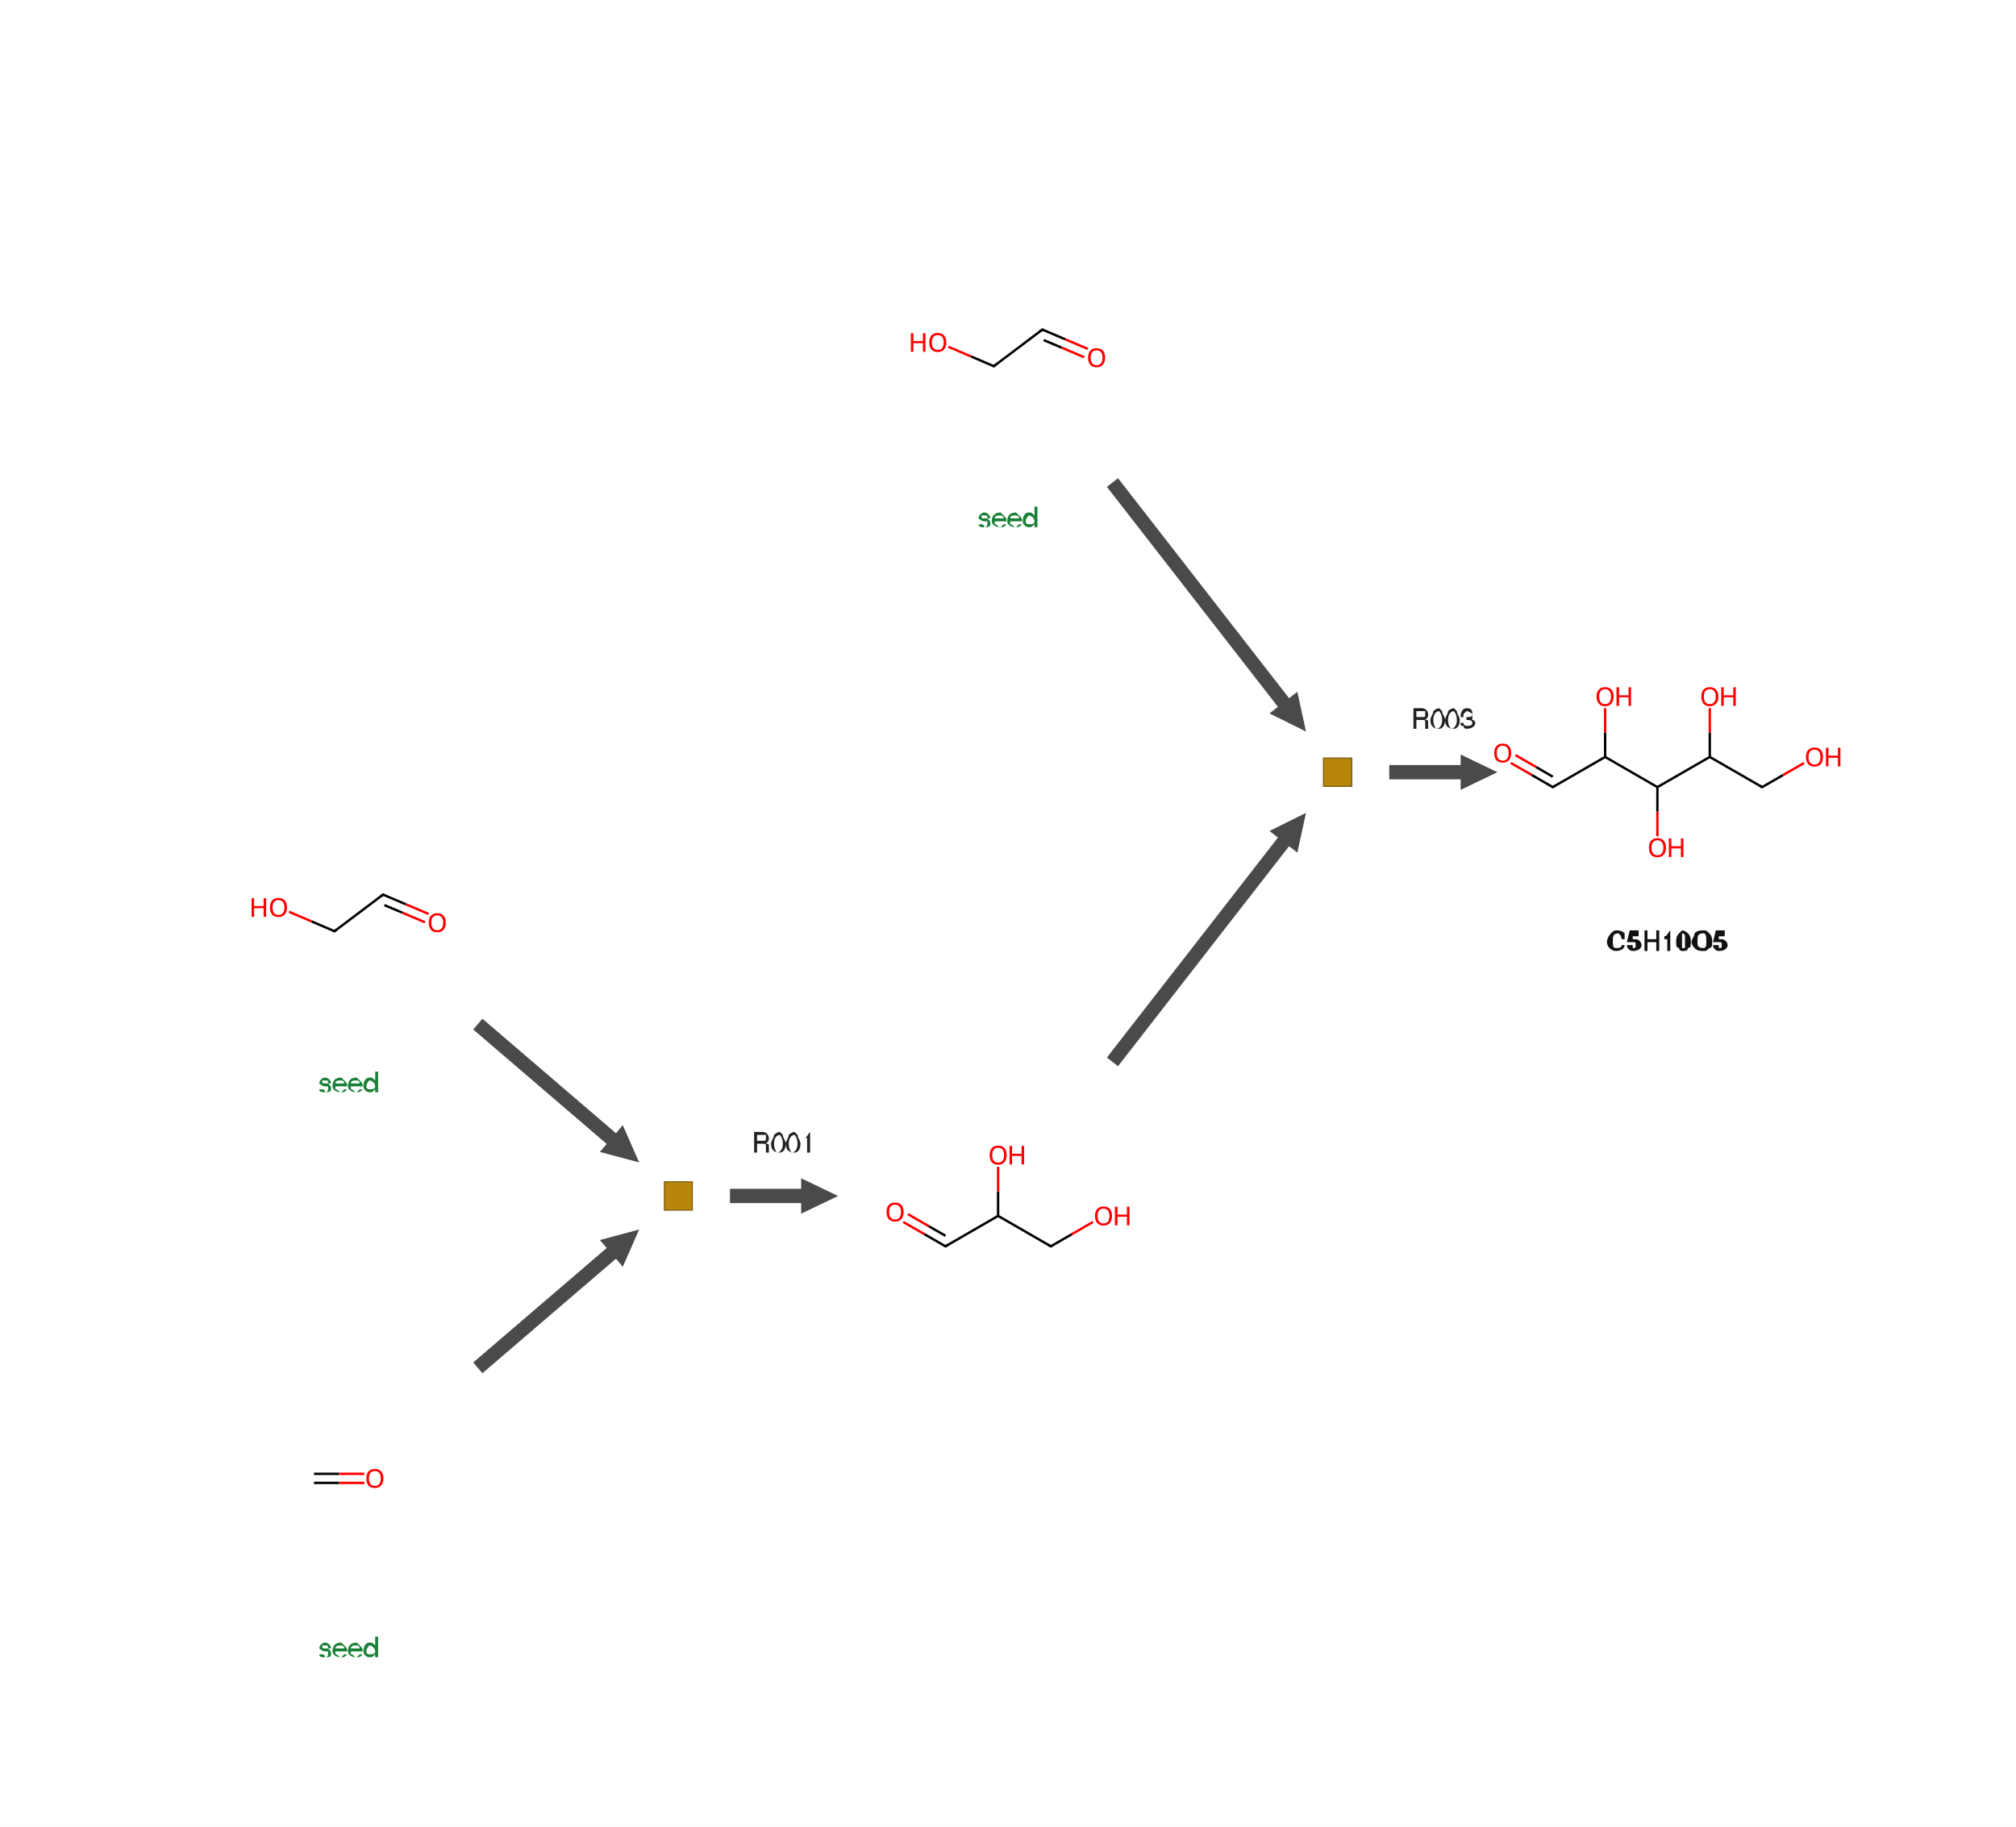
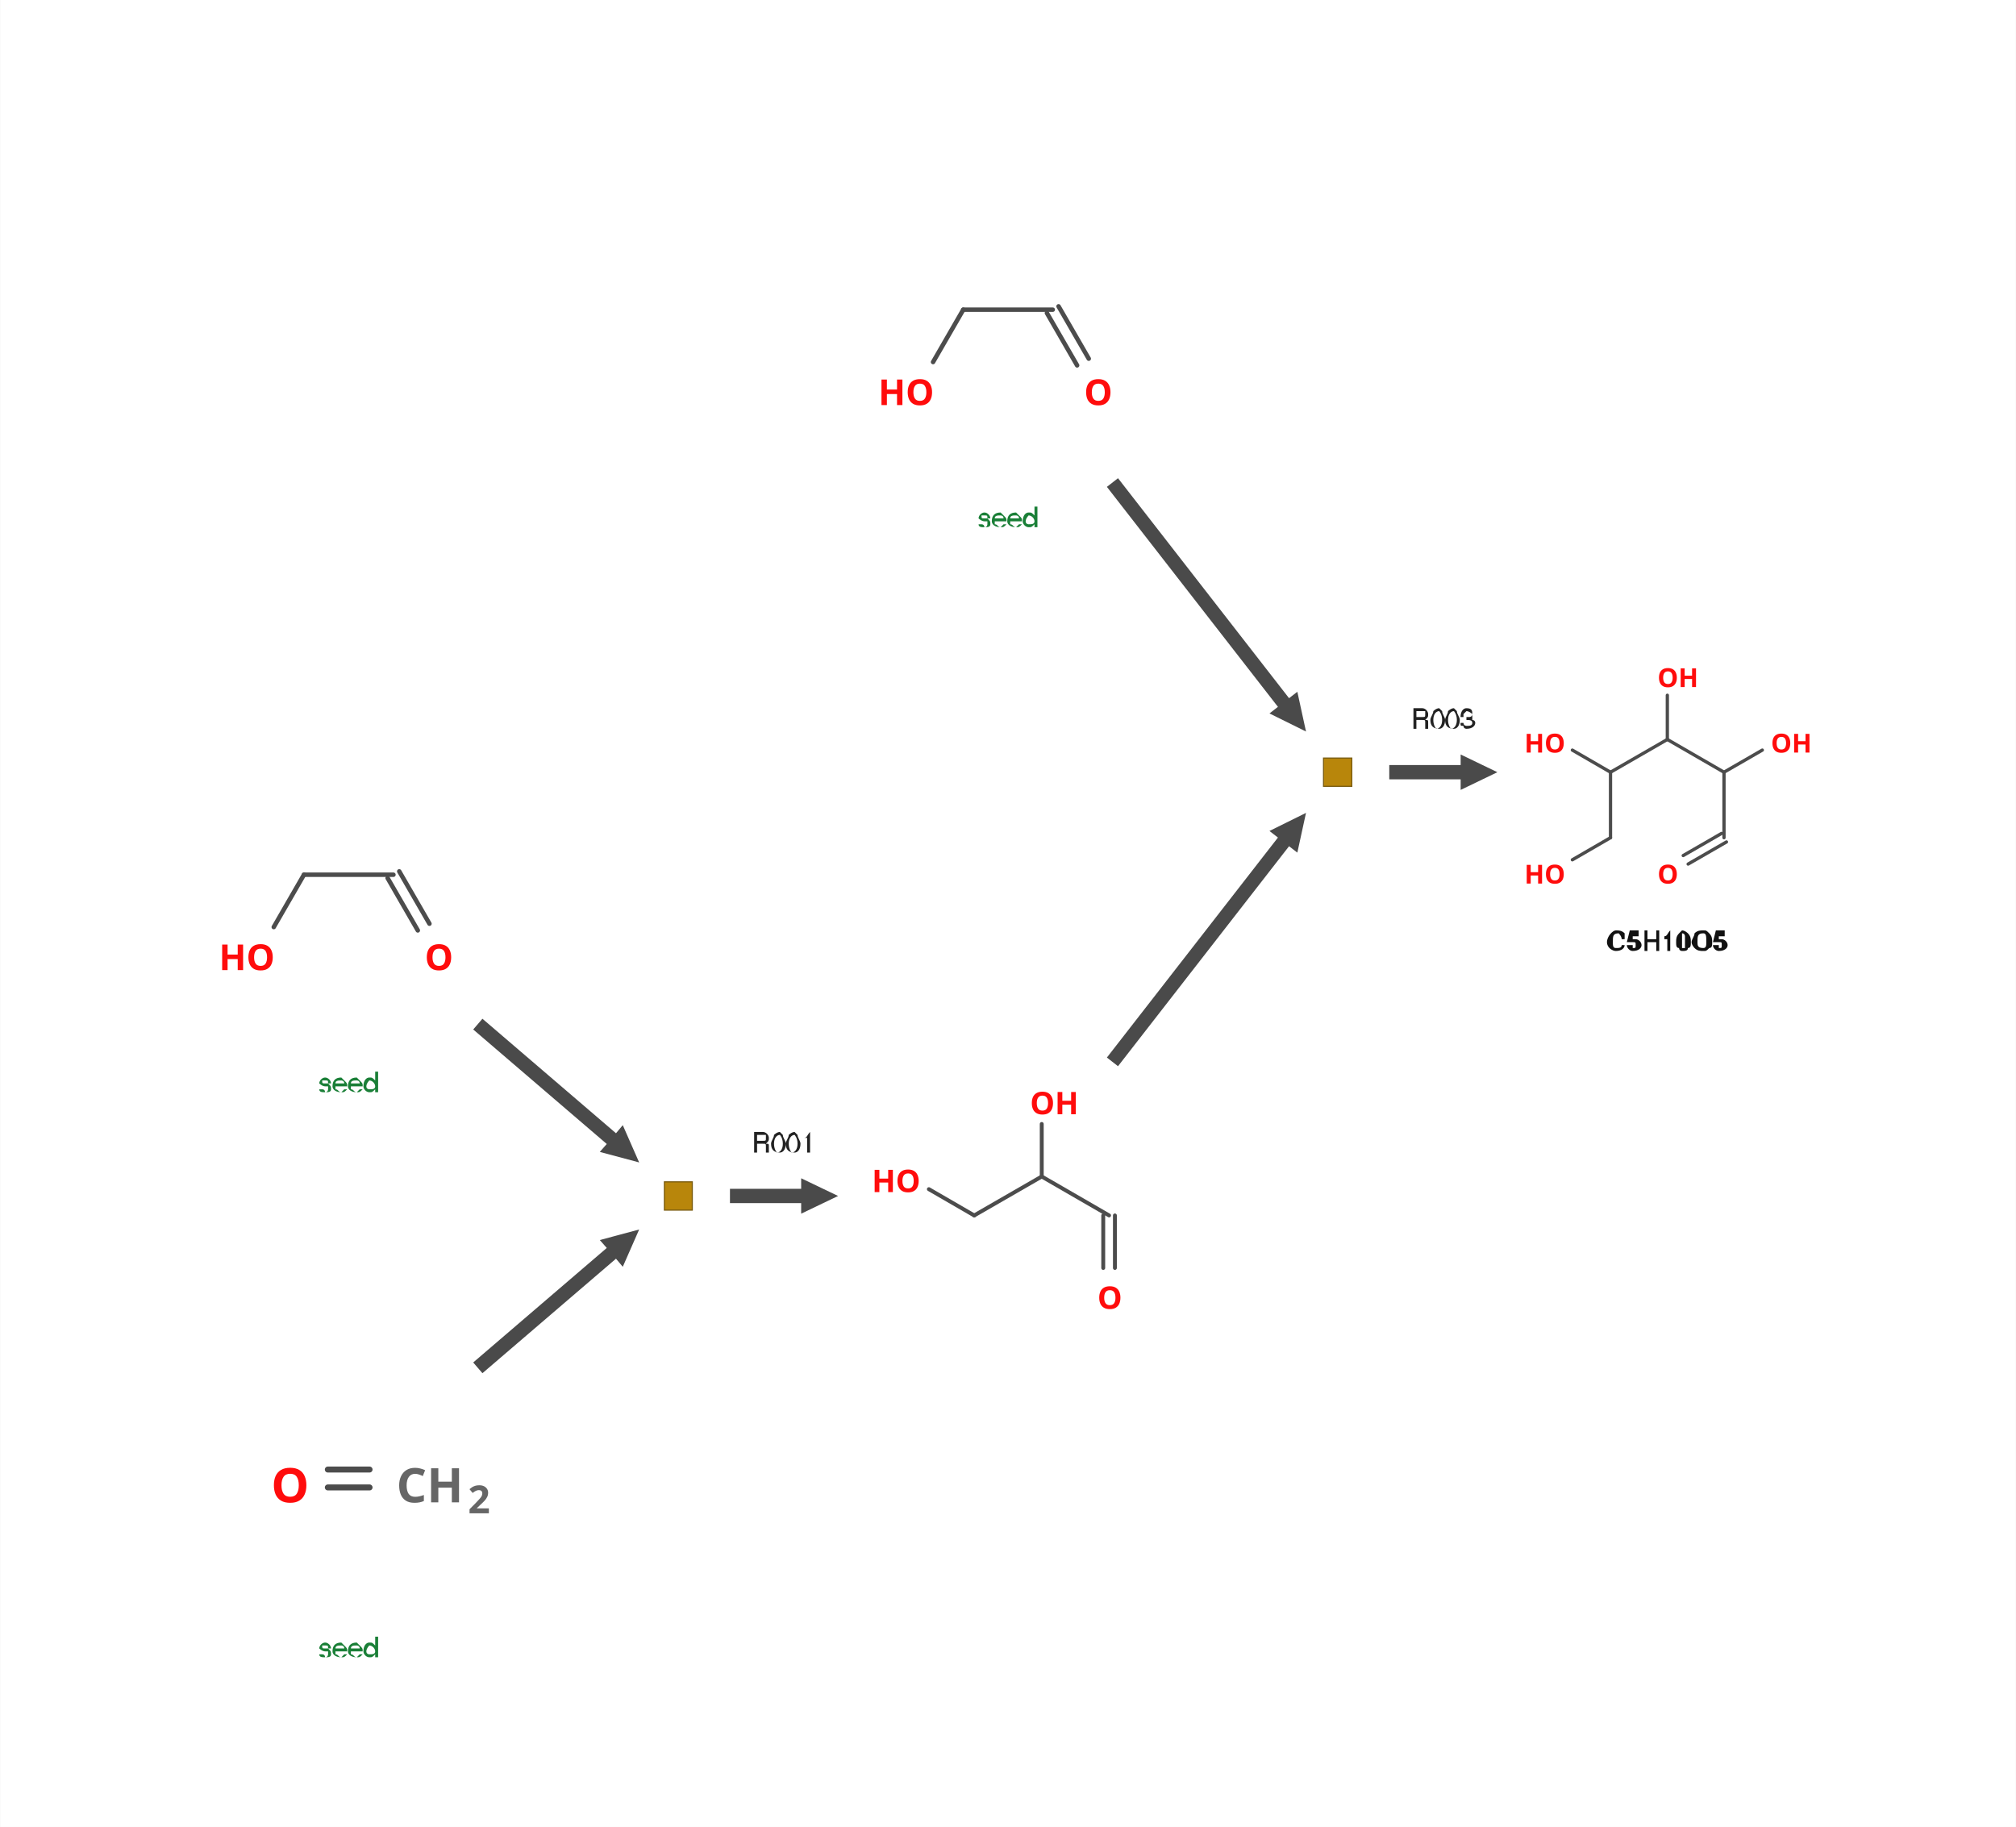
<svg xmlns="http://www.w3.org/2000/svg" width="1100" height="997" viewBox="0 0 1100.00 997.20">
  <rect width="100%" height="100%" fill="white" />
  <g transform="scale(102.8037) translate(8.85,7.85)">
    <path d="M-2.916,-2.189 L-2.008,-3.357 L-1.964,-3.323 L-1.918,-3.534 L-2.112,-3.438 L-2.067,-3.403 L-2.975,-2.235 Z" fill="#4a4a4a" opacity="1.0" />
    <path d="M-2.975,-5.265 L-2.067,-4.097 L-2.112,-4.062 L-1.918,-3.966 L-1.964,-4.177 L-2.008,-4.143 L-2.916,-5.311 Z" fill="#4a4a4a" opacity="1.0" />
    <path d="M-1.476,-3.712 L-1.097,-3.712 L-1.097,-3.656 L-0.902,-3.75 L-1.097,-3.844 L-1.097,-3.788 L-1.476,-3.788 Z" fill="#4a4a4a" opacity="1.0" />
    <path d="M-6.29,-0.559 L-5.581,-1.167 L-5.545,-1.124 L-5.458,-1.322 L-5.667,-1.266 L-5.63,-1.224 L-6.339,-0.616 Z" fill="#4a4a4a" opacity="1.0" />
    <path d="M-6.339,-2.384 L-5.63,-1.776 L-5.667,-1.734 L-5.458,-1.678 L-5.545,-1.876 L-5.581,-1.833 L-6.29,-2.441 Z" fill="#4a4a4a" opacity="1.0" />
    <path d="M-4.976,-1.462 L-4.598,-1.462 L-4.598,-1.406 L-4.402,-1.5 L-4.598,-1.594 L-4.598,-1.538 L-4.976,-1.538 Z" fill="#4a4a4a" opacity="1.0" />
-     <svg x="-0.95" y="-4.70" width="1.90" height="1.90" viewBox="0 0 300 300" preserveAspectRatio="xMidYMid meet">
-       <path class="bond-0 atom-0 atom-1" d="M 18.9,142.3 L 36.5,152.4" style="fill:none;fill-rule:evenodd;stroke:#FF0000;stroke-width:2.0px;stroke-linecap:butt;stroke-linejoin:miter;stroke-opacity:1" />
-       <path class="bond-0 atom-0 atom-1" d="M 36.5,152.4 L 54.0,162.5" style="fill:none;fill-rule:evenodd;stroke:#000000;stroke-width:2.0px;stroke-linecap:butt;stroke-linejoin:miter;stroke-opacity:1" />
-       <path class="bond-0 atom-0 atom-1" d="M 22.7,135.7 L 40.3,145.8" style="fill:none;fill-rule:evenodd;stroke:#FF0000;stroke-width:2.0px;stroke-linecap:butt;stroke-linejoin:miter;stroke-opacity:1" />
-       <path class="bond-0 atom-0 atom-1" d="M 40.3,145.8 L 54.0,153.8" style="fill:none;fill-rule:evenodd;stroke:#000000;stroke-width:2.0px;stroke-linecap:butt;stroke-linejoin:miter;stroke-opacity:1" />
-       <path class="bond-1 atom-1 atom-2" d="M 54.0,162.5 L 97.9,137.2" style="fill:none;fill-rule:evenodd;stroke:#000000;stroke-width:2.0px;stroke-linecap:butt;stroke-linejoin:miter;stroke-opacity:1" />
-       <path class="bond-2 atom-2 atom-3" d="M 97.9,137.2 L 97.9,116.8" style="fill:none;fill-rule:evenodd;stroke:#000000;stroke-width:2.0px;stroke-linecap:butt;stroke-linejoin:miter;stroke-opacity:1" />
-       <path class="bond-2 atom-2 atom-3" d="M 97.9,116.8 L 97.9,96.3" style="fill:none;fill-rule:evenodd;stroke:#FF0000;stroke-width:2.0px;stroke-linecap:butt;stroke-linejoin:miter;stroke-opacity:1" />
-       <path class="bond-3 atom-2 atom-4" d="M 97.9,137.2 L 141.7,162.5" style="fill:none;fill-rule:evenodd;stroke:#000000;stroke-width:2.0px;stroke-linecap:butt;stroke-linejoin:miter;stroke-opacity:1" />
-       <path class="bond-4 atom-4 atom-5" d="M 141.7,162.5 L 141.7,183.1" style="fill:none;fill-rule:evenodd;stroke:#000000;stroke-width:2.0px;stroke-linecap:butt;stroke-linejoin:miter;stroke-opacity:1" />
-       <path class="bond-4 atom-4 atom-5" d="M 141.7,183.1 L 141.7,203.7" style="fill:none;fill-rule:evenodd;stroke:#FF0000;stroke-width:2.0px;stroke-linecap:butt;stroke-linejoin:miter;stroke-opacity:1" />
-       <path class="bond-5 atom-4 atom-6" d="M 141.7,162.5 L 185.6,137.2" style="fill:none;fill-rule:evenodd;stroke:#000000;stroke-width:2.0px;stroke-linecap:butt;stroke-linejoin:miter;stroke-opacity:1" />
-       <path class="bond-6 atom-6 atom-7" d="M 185.6,137.2 L 185.6,116.8" style="fill:none;fill-rule:evenodd;stroke:#000000;stroke-width:2.0px;stroke-linecap:butt;stroke-linejoin:miter;stroke-opacity:1" />
-       <path class="bond-6 atom-6 atom-7" d="M 185.6,116.8 L 185.6,96.3" style="fill:none;fill-rule:evenodd;stroke:#FF0000;stroke-width:2.0px;stroke-linecap:butt;stroke-linejoin:miter;stroke-opacity:1" />
-       <path class="bond-7 atom-6 atom-8" d="M 185.6,137.2 L 229.5,162.5" style="fill:none;fill-rule:evenodd;stroke:#000000;stroke-width:2.0px;stroke-linecap:butt;stroke-linejoin:miter;stroke-opacity:1" />
-       <path class="bond-8 atom-8 atom-9" d="M 229.5,162.5 L 247.0,152.4" style="fill:none;fill-rule:evenodd;stroke:#000000;stroke-width:2.0px;stroke-linecap:butt;stroke-linejoin:miter;stroke-opacity:1" />
-       <path class="bond-8 atom-8 atom-9" d="M 247.0,152.4 L 264.6,142.3" style="fill:none;fill-rule:evenodd;stroke:#FF0000;stroke-width:2.0px;stroke-linecap:butt;stroke-linejoin:miter;stroke-opacity:1" />
-       <path d="M 53.1,162.0 L 54.0,162.5 L 56.2,161.3" style="fill:none;stroke:#000000;stroke-width:2.0px;stroke-linecap:butt;stroke-linejoin:miter;stroke-miterlimit:10;stroke-opacity:1;" />
-       <path d="M 227.3,161.3 L 229.5,162.5 L 230.4,162.0" style="fill:none;stroke:#000000;stroke-width:2.0px;stroke-linecap:butt;stroke-linejoin:miter;stroke-miterlimit:10;stroke-opacity:1;" />
-       <path class="atom-0" d="M 4.9 134.0 Q 4.9 130.2, 6.7 128.1 Q 8.6 126.0, 12.0 126.0 Q 15.5 126.0, 17.3 128.1 Q 19.2 130.2, 19.2 134.0 Q 19.2 137.7, 17.3 139.9 Q 15.4 142.0, 12.0 142.0 Q 8.6 142.0, 6.7 139.9 Q 4.9 137.8, 4.9 134.0 M 12.0 140.3 Q 14.4 140.3, 15.7 138.7 Q 17.0 137.1, 17.0 134.0 Q 17.0 130.9, 15.7 129.4 Q 14.4 127.8, 12.0 127.8 Q 9.6 127.8, 8.3 129.3 Q 7.1 130.9, 7.1 134.0 Q 7.1 137.1, 8.3 138.7 Q 9.6 140.3, 12.0 140.3 " fill="#FF0000" />
-       <path class="atom-3" d="M 90.7 86.6 Q 90.7 82.9, 92.6 80.8 Q 94.4 78.7, 97.9 78.7 Q 101.3 78.7, 103.2 80.8 Q 105.0 82.9, 105.0 86.6 Q 105.0 90.4, 103.1 92.5 Q 101.3 94.7, 97.9 94.7 Q 94.4 94.7, 92.6 92.5 Q 90.7 90.4, 90.7 86.6 M 97.9 92.9 Q 100.2 92.9, 101.5 91.3 Q 102.8 89.7, 102.8 86.6 Q 102.8 83.5, 101.5 82.0 Q 100.2 80.4, 97.9 80.4 Q 95.5 80.4, 94.2 82.0 Q 92.9 83.5, 92.9 86.6 Q 92.9 89.7, 94.2 91.3 Q 95.5 92.9, 97.9 92.9 " fill="#FF0000" />
-       <path class="atom-3" d="M 107.4 78.8 L 109.6 78.8 L 109.6 85.5 L 117.5 85.5 L 117.5 78.8 L 119.6 78.8 L 119.6 94.4 L 117.5 94.4 L 117.5 87.2 L 109.6 87.2 L 109.6 94.4 L 107.4 94.4 L 107.4 78.8 " fill="#FF0000" />
-       <path class="atom-5" d="M 134.6 213.3 Q 134.6 209.5, 136.4 207.4 Q 138.3 205.3, 141.7 205.3 Q 145.2 205.3, 147.0 207.4 Q 148.9 209.5, 148.9 213.3 Q 148.9 217.0, 147.0 219.2 Q 145.2 221.3, 141.7 221.3 Q 138.3 221.3, 136.4 219.2 Q 134.6 217.1, 134.6 213.3 M 141.7 219.6 Q 144.1 219.6, 145.4 218.0 Q 146.7 216.4, 146.7 213.3 Q 146.7 210.2, 145.4 208.7 Q 144.1 207.1, 141.7 207.1 Q 139.4 207.1, 138.1 208.6 Q 136.8 210.2, 136.8 213.3 Q 136.8 216.4, 138.1 218.0 Q 139.4 219.6, 141.7 219.6 " fill="#FF0000" />
-       <path class="atom-5" d="M 151.3 205.5 L 153.4 205.5 L 153.4 212.1 L 161.4 212.1 L 161.4 205.5 L 163.5 205.5 L 163.5 221.1 L 161.4 221.1 L 161.4 213.9 L 153.4 213.9 L 153.4 221.1 L 151.3 221.1 L 151.3 205.5 " fill="#FF0000" />
-       <path class="atom-7" d="M 178.5 86.6 Q 178.5 82.9, 180.3 80.8 Q 182.2 78.7, 185.6 78.7 Q 189.1 78.7, 190.9 80.8 Q 192.8 82.9, 192.8 86.6 Q 192.8 90.4, 190.9 92.5 Q 189.0 94.7, 185.6 94.7 Q 182.2 94.7, 180.3 92.5 Q 178.5 90.4, 178.5 86.6 M 185.6 92.9 Q 188.0 92.9, 189.3 91.3 Q 190.6 89.7, 190.6 86.6 Q 190.6 83.5, 189.3 82.0 Q 188.0 80.4, 185.6 80.4 Q 183.2 80.4, 181.9 82.0 Q 180.7 83.5, 180.7 86.6 Q 180.7 89.7, 181.9 91.3 Q 183.2 92.9, 185.6 92.9 " fill="#FF0000" />
-       <path class="atom-7" d="M 195.2 78.8 L 197.3 78.8 L 197.3 85.5 L 205.3 85.5 L 205.3 78.8 L 207.4 78.8 L 207.4 94.4 L 205.3 94.4 L 205.3 87.2 L 197.3 87.2 L 197.3 94.4 L 195.2 94.4 L 195.2 78.8 " fill="#FF0000" />
-       <path class="atom-9" d="M 266.2 137.3 Q 266.2 133.5, 268.1 131.4 Q 269.9 129.3, 273.4 129.3 Q 276.8 129.3, 278.7 131.4 Q 280.5 133.5, 280.5 137.3 Q 280.5 141.0, 278.7 143.2 Q 276.8 145.3, 273.4 145.3 Q 269.9 145.3, 268.1 143.2 Q 266.2 141.1, 266.2 137.3 M 273.4 143.6 Q 275.8 143.6, 277.0 142.0 Q 278.3 140.4, 278.3 137.3 Q 278.3 134.2, 277.0 132.7 Q 275.8 131.1, 273.4 131.1 Q 271.0 131.1, 269.7 132.6 Q 268.4 134.2, 268.4 137.3 Q 268.4 140.4, 269.7 142.0 Q 271.0 143.6, 273.4 143.6 " fill="#FF0000" />
-       <path class="atom-9" d="M 283.0 129.5 L 285.1 129.5 L 285.1 136.1 L 293.0 136.1 L 293.0 129.5 L 295.1 129.5 L 295.1 145.1 L 293.0 145.1 L 293.0 137.9 L 285.1 137.9 L 285.1 145.1 L 283.0 145.1 L 283.0 129.5 " fill="#FF0000" />
+     <svg x="-0.95" y="-4.7" width="1.9" height="1.9" viewBox="0 0 100 100" preserveAspectRatio="xMidYMid meet">
+       <g transform="translate(0,0)">
+         <svg width="100" height="100" x="0" y="0" viewBox="0 0 218.564 200" font-family="sans-serif" stroke="rgb(76,76,76)" stroke-width="2" stroke-linecap="round">
+           <line x1="119.0" y1="150.9" x2="142.4" y2="137.4" opacity="1.0" stroke="rgb(76,76,76)" stroke-width="2.0" />
+           <line x1="122.0" y1="156.1" x2="145.4" y2="142.6" opacity="1.0" stroke="rgb(76,76,76)" stroke-width="2.0" />
+           <line x1="143.9" y1="140.0" x2="143.9" y2="100.0" opacity="1.0" stroke="rgb(76,76,76)" stroke-width="2.0" />
+           <line x1="143.9" y1="100.0" x2="167.3" y2="86.5" opacity="1.0" stroke="rgb(76,76,76)" stroke-width="2.0" />
+           <line x1="143.9" y1="100.0" x2="109.3" y2="80.0" opacity="1.0" stroke="rgb(76,76,76)" stroke-width="2.0" />
+           <line x1="109.3" y1="80.0" x2="109.3" y2="53.0" opacity="1.0" stroke="rgb(76,76,76)" stroke-width="2.0" />
+           <line x1="109.3" y1="80.0" x2="74.6" y2="100.0" opacity="1.0" stroke="rgb(76,76,76)" stroke-width="2.0" />
+           <line x1="74.6" y1="100.0" x2="51.3" y2="86.5" opacity="1.0" stroke="rgb(76,76,76)" stroke-width="2.0" />
+           <line x1="74.6" y1="100.0" x2="74.6" y2="140.0" opacity="1.0" stroke="rgb(76,76,76)" stroke-width="2.0" />
+           <line x1="74.6" y1="140.0" x2="51.3" y2="153.5" opacity="1.0" stroke="rgb(76,76,76)" stroke-width="2.0" />
+           <text x="103.282" y="168" fill="rgb(255,12,12)" stroke-width="0" font-weight="bold" font-size="16">O</text>
+           <text x="172.564" y="88" fill="rgb(255,12,12)" stroke-width="0" font-weight="bold" font-size="16">OH</text>
+           <text x="103.282" y="48" fill="rgb(255,12,12)" stroke-width="0" font-weight="bold" font-size="16">OH</text>
+           <text x="22" y="88" fill="rgb(255,12,12)" stroke-width="0" font-weight="bold" font-size="16">HO</text>
+           <text x="22" y="168" fill="rgb(255,12,12)" stroke-width="0" font-weight="bold" font-size="16">HO</text>
+         </svg>
+       </g>
+       <text font-size="18" fill="gray" font-family="sans-serif" x="10" y="20" />
    </svg>
    <text x="0" y="-2.801" font-family="Helvetica, Arial, sans-serif" font-size="0.145" text-anchor="middle" fill="#111" font-weight="bold">C5H10O5</text>
    <path d="M-1.675,-3.825 L-1.825,-3.825 L-1.825,-3.675 L-1.675,-3.675 Z" fill="#b8860b" stroke="#7a5c10" stroke-width="0.006" />
    <text x="-1.189" y="-3.982" font-family="Helvetica, Arial, sans-serif" font-size="0.145" text-anchor="middle" fill="#222" font-weight="normal">R003</text>
-     <svg x="-4.45" y="-2.45" width="1.90" height="1.90" viewBox="0 0 300 300" preserveAspectRatio="xMidYMid meet">
-       <path class="bond-0 atom-0 atom-1" d="M 62.2,171.8 L 79.9,182.0" style="fill:none;fill-rule:evenodd;stroke:#FF0000;stroke-width:2.0px;stroke-linecap:butt;stroke-linejoin:miter;stroke-opacity:1" />
-       <path class="bond-0 atom-0 atom-1" d="M 79.9,182.0 L 97.6,192.2" style="fill:none;fill-rule:evenodd;stroke:#000000;stroke-width:2.0px;stroke-linecap:butt;stroke-linejoin:miter;stroke-opacity:1" />
-       <path class="bond-0 atom-0 atom-1" d="M 66.1,165.2 L 83.7,175.4" style="fill:none;fill-rule:evenodd;stroke:#FF0000;stroke-width:2.0px;stroke-linecap:butt;stroke-linejoin:miter;stroke-opacity:1" />
-       <path class="bond-0 atom-0 atom-1" d="M 83.7,175.4 L 97.6,183.4" style="fill:none;fill-rule:evenodd;stroke:#000000;stroke-width:2.0px;stroke-linecap:butt;stroke-linejoin:miter;stroke-opacity:1" />
-       <path class="bond-1 atom-1 atom-2" d="M 97.6,192.2 L 141.7,166.7" style="fill:none;fill-rule:evenodd;stroke:#000000;stroke-width:2.0px;stroke-linecap:butt;stroke-linejoin:miter;stroke-opacity:1" />
-       <path class="bond-2 atom-2 atom-3" d="M 141.7,166.7 L 141.7,146.1" style="fill:none;fill-rule:evenodd;stroke:#000000;stroke-width:2.0px;stroke-linecap:butt;stroke-linejoin:miter;stroke-opacity:1" />
-       <path class="bond-2 atom-2 atom-3" d="M 141.7,146.1 L 141.7,125.5" style="fill:none;fill-rule:evenodd;stroke:#FF0000;stroke-width:2.0px;stroke-linecap:butt;stroke-linejoin:miter;stroke-opacity:1" />
-       <path class="bond-3 atom-2 atom-4" d="M 141.7,166.7 L 185.9,192.2" style="fill:none;fill-rule:evenodd;stroke:#000000;stroke-width:2.0px;stroke-linecap:butt;stroke-linejoin:miter;stroke-opacity:1" />
-       <path class="bond-4 atom-4 atom-5" d="M 185.9,192.2 L 203.6,182.0" style="fill:none;fill-rule:evenodd;stroke:#000000;stroke-width:2.0px;stroke-linecap:butt;stroke-linejoin:miter;stroke-opacity:1" />
-       <path class="bond-4 atom-4 atom-5" d="M 203.6,182.0 L 221.2,171.8" style="fill:none;fill-rule:evenodd;stroke:#FF0000;stroke-width:2.0px;stroke-linecap:butt;stroke-linejoin:miter;stroke-opacity:1" />
-       <path d="M 96.7,191.7 L 97.6,192.2 L 99.8,190.9" style="fill:none;stroke:#000000;stroke-width:2.0px;stroke-linecap:butt;stroke-linejoin:miter;stroke-miterlimit:10;stroke-opacity:1;" />
-       <path d="M 183.7,190.9 L 185.9,192.2 L 186.8,191.7" style="fill:none;stroke:#000000;stroke-width:2.0px;stroke-linecap:butt;stroke-linejoin:miter;stroke-miterlimit:10;stroke-opacity:1;" />
-       <path class="atom-0" d="M 48.2 163.4 Q 48.2 159.7, 50.0 157.6 Q 51.9 155.5, 55.3 155.5 Q 58.8 155.5, 60.6 157.6 Q 62.5 159.7, 62.5 163.4 Q 62.5 167.2, 60.6 169.4 Q 58.7 171.5, 55.3 171.5 Q 51.9 171.5, 50.0 169.4 Q 48.2 167.2, 48.2 163.4 M 55.3 169.7 Q 57.7 169.7, 59.0 168.1 Q 60.3 166.5, 60.3 163.4 Q 60.3 160.4, 59.0 158.8 Q 57.7 157.3, 55.3 157.3 Q 52.9 157.3, 51.6 158.8 Q 50.4 160.3, 50.4 163.4 Q 50.4 166.6, 51.6 168.1 Q 52.9 169.7, 55.3 169.7 " fill="#FF0000" />
-       <path class="atom-3" d="M 134.6 115.7 Q 134.6 112.0, 136.4 109.9 Q 138.3 107.8, 141.7 107.8 Q 145.2 107.8, 147.0 109.9 Q 148.9 112.0, 148.9 115.7 Q 148.9 119.5, 147.0 121.7 Q 145.1 123.8, 141.7 123.8 Q 138.3 123.8, 136.4 121.7 Q 134.6 119.5, 134.6 115.7 M 141.7 122.0 Q 144.1 122.0, 145.4 120.5 Q 146.7 118.9, 146.7 115.7 Q 146.7 112.7, 145.4 111.1 Q 144.1 109.6, 141.7 109.6 Q 139.4 109.6, 138.1 111.1 Q 136.8 112.7, 136.8 115.7 Q 136.8 118.9, 138.1 120.5 Q 139.4 122.0, 141.7 122.0 " fill="#FF0000" />
-       <path class="atom-3" d="M 151.3 108.0 L 153.4 108.0 L 153.4 114.6 L 161.4 114.6 L 161.4 108.0 L 163.5 108.0 L 163.5 123.6 L 161.4 123.6 L 161.4 116.4 L 153.4 116.4 L 153.4 123.6 L 151.3 123.6 L 151.3 108.0 " fill="#FF0000" />
-       <path class="atom-5" d="M 222.9 166.7 Q 222.9 163.0, 224.8 160.9 Q 226.6 158.8, 230.1 158.8 Q 233.5 158.8, 235.4 160.9 Q 237.2 163.0, 237.2 166.7 Q 237.2 170.5, 235.4 172.7 Q 233.5 174.8, 230.1 174.8 Q 226.6 174.8, 224.8 172.7 Q 222.9 170.5, 222.9 166.7 M 230.1 173.0 Q 232.4 173.0, 233.7 171.5 Q 235.0 169.9, 235.0 166.7 Q 235.0 163.7, 233.7 162.1 Q 232.4 160.6, 230.1 160.6 Q 227.7 160.6, 226.4 162.1 Q 225.1 163.7, 225.1 166.7 Q 225.1 169.9, 226.4 171.5 Q 227.7 173.0, 230.1 173.0 " fill="#FF0000" />
-       <path class="atom-5" d="M 239.6 159.0 L 241.8 159.0 L 241.8 165.6 L 249.7 165.6 L 249.7 159.0 L 251.8 159.0 L 251.8 174.6 L 249.7 174.6 L 249.7 167.4 L 241.8 167.4 L 241.8 174.6 L 239.6 174.6 L 239.6 159.0 " fill="#FF0000" />
+     <svg x="-4.45" y="-2.45" width="1.9" height="1.9" viewBox="0 0 100 100" preserveAspectRatio="xMidYMid meet">
+       <g transform="translate(0,0)">
+         <svg width="100" height="100" x="0" y="0" viewBox="0 0 183.923 180" font-family="sans-serif" stroke="rgb(76,76,76)" stroke-width="2" stroke-linecap="round">
+           <line x1="140.9" y1="127.0" x2="140.9" y2="100.0" opacity="1.0" stroke="rgb(76,76,76)" stroke-width="2.0" />
+           <line x1="146.9" y1="127.0" x2="146.9" y2="100.0" opacity="1.0" stroke="rgb(76,76,76)" stroke-width="2.0" />
+           <line x1="143.9" y1="100.0" x2="109.3" y2="80.0" opacity="1.0" stroke="rgb(76,76,76)" stroke-width="2.0" />
+           <line x1="109.3" y1="80.0" x2="109.3" y2="53.0" opacity="1.0" stroke="rgb(76,76,76)" stroke-width="2.0" />
+           <line x1="109.3" y1="80.0" x2="74.6" y2="100.0" opacity="1.0" stroke="rgb(76,76,76)" stroke-width="2.0" />
+           <line x1="74.6" y1="100.0" x2="51.3" y2="86.5" opacity="1.0" stroke="rgb(76,76,76)" stroke-width="2.0" />
+           <text x="137.923" y="148" fill="rgb(255,12,12)" stroke-width="0" font-weight="bold" font-size="16">O</text>
+           <text x="103.282" y="48" fill="rgb(255,12,12)" stroke-width="0" font-weight="bold" font-size="16">OH</text>
+           <text x="22" y="88" fill="rgb(255,12,12)" stroke-width="0" font-weight="bold" font-size="16">HO</text>
+         </svg>
+       </g>
+       <text font-size="18" fill="gray" font-family="sans-serif" x="10" y="20" />
    </svg>
    <path d="M-5.176,-1.575 L-5.324,-1.575 L-5.324,-1.425 L-5.176,-1.425 Z" fill="#b8860b" stroke="#7a5c10" stroke-width="0.006" />
    <text x="-4.689" y="-1.732" font-family="Helvetica, Arial, sans-serif" font-size="0.145" text-anchor="middle" fill="#222" font-weight="normal">R001</text>
-     <svg x="-7.95" y="-0.95" width="1.90" height="1.90" viewBox="0 0 300 300" preserveAspectRatio="xMidYMid meet">
-       <path class="bond-0 atom-0 atom-1" d="M 120.9,146.1 L 142.0,146.1" style="fill:none;fill-rule:evenodd;stroke:#000000;stroke-width:2.0px;stroke-linecap:butt;stroke-linejoin:miter;stroke-opacity:1" />
-       <path class="bond-0 atom-0 atom-1" d="M 142.0,146.1 L 163.1,146.1" style="fill:none;fill-rule:evenodd;stroke:#FF0000;stroke-width:2.0px;stroke-linecap:butt;stroke-linejoin:miter;stroke-opacity:1" />
-       <path class="bond-0 atom-0 atom-1" d="M 120.9,153.7 L 142.0,153.7" style="fill:none;fill-rule:evenodd;stroke:#000000;stroke-width:2.0px;stroke-linecap:butt;stroke-linejoin:miter;stroke-opacity:1" />
-       <path class="bond-0 atom-0 atom-1" d="M 142.0,153.7 L 163.1,153.7" style="fill:none;fill-rule:evenodd;stroke:#FF0000;stroke-width:2.0px;stroke-linecap:butt;stroke-linejoin:miter;stroke-opacity:1" />
-       <path class="atom-1" d="M 164.8 149.9 Q 164.8 146.2, 166.6 144.1 Q 168.5 142.0, 171.9 142.0 Q 175.4 142.0, 177.2 144.1 Q 179.1 146.2, 179.1 149.9 Q 179.1 153.7, 177.2 155.9 Q 175.3 158.0, 171.9 158.0 Q 168.5 158.0, 166.6 155.9 Q 164.8 153.7, 164.8 149.9 M 171.9 156.2 Q 174.3 156.2, 175.6 154.7 Q 176.9 153.0, 176.9 149.9 Q 176.9 146.9, 175.6 145.3 Q 174.3 143.8, 171.9 143.8 Q 169.5 143.8, 168.3 145.3 Q 167.0 146.8, 167.0 149.9 Q 167.0 153.1, 168.3 154.7 Q 169.5 156.2, 171.9 156.2 " fill="#FF0000" />
+     <svg x="-7.95" y="-0.95" width="1.9" height="1.9" viewBox="0 0 100 100" preserveAspectRatio="xMidYMid meet">
+       <g transform="translate(0,0)">
+         <svg width="100" height="100" x="0" y="0" viewBox="0 0 120 80" font-family="sans-serif" stroke="rgb(76,76,76)" stroke-width="2" stroke-linecap="round">
+           <line x1="67.0" y1="43.0" x2="53.0" y2="43.0" opacity="1.0" stroke="rgb(76,76,76)" stroke-width="2.0" />
+           <line x1="67.0" y1="37.0" x2="53.0" y2="37.0" opacity="1.0" stroke="rgb(76,76,76)" stroke-width="2.0" />
+           <text x="76" y="48" fill="rgb(102,102,102)" stroke-width="0" font-weight="bold" font-size="16">CH</text>
+           <text x="100" y="51.68" fill="rgb(102,102,102)" stroke-width="0" font-weight="bold" font-size="13">2</text>
+           <text x="34" y="48" fill="rgb(255,12,12)" stroke-width="0" font-weight="bold" font-size="16">O</text>
+         </svg>
+       </g>
+       <text font-size="18" fill="gray" font-family="sans-serif" x="10" y="20" />
    </svg>
    <text x="-7" y="0.949" font-family="Helvetica, Arial, sans-serif" font-size="0.145" text-anchor="middle" fill="#1a7f37" font-weight="normal">seed</text>
-     <svg x="-7.95" y="-3.95" width="1.90" height="1.90" viewBox="0 0 300 300" preserveAspectRatio="xMidYMid meet">
-       <path class="bond-0 atom-0 atom-1" d="M 216.9,150.4 L 197.9,142.3" style="fill:none;fill-rule:evenodd;stroke:#FF0000;stroke-width:2.0px;stroke-linecap:butt;stroke-linejoin:miter;stroke-opacity:1" />
-       <path class="bond-0 atom-0 atom-1" d="M 197.9,142.3 L 178.8,134.2" style="fill:none;fill-rule:evenodd;stroke:#000000;stroke-width:2.0px;stroke-linecap:butt;stroke-linejoin:miter;stroke-opacity:1" />
-       <path class="bond-0 atom-0 atom-1" d="M 213.9,157.4 L 194.9,149.3" style="fill:none;fill-rule:evenodd;stroke:#FF0000;stroke-width:2.0px;stroke-linecap:butt;stroke-linejoin:miter;stroke-opacity:1" />
-       <path class="bond-0 atom-0 atom-1" d="M 194.9,149.3 L 179.9,143.0" style="fill:none;fill-rule:evenodd;stroke:#000000;stroke-width:2.0px;stroke-linecap:butt;stroke-linejoin:miter;stroke-opacity:1" />
-       <path class="bond-1 atom-1 atom-2" d="M 178.8,134.2 L 138.1,164.9" style="fill:none;fill-rule:evenodd;stroke:#000000;stroke-width:2.0px;stroke-linecap:butt;stroke-linejoin:miter;stroke-opacity:1" />
-       <path class="bond-2 atom-2 atom-3" d="M 138.1,164.9 L 119.0,156.7" style="fill:none;fill-rule:evenodd;stroke:#000000;stroke-width:2.0px;stroke-linecap:butt;stroke-linejoin:miter;stroke-opacity:1" />
-       <path class="bond-2 atom-2 atom-3" d="M 119.0,156.7 L 100.0,148.6" style="fill:none;fill-rule:evenodd;stroke:#FF0000;stroke-width:2.0px;stroke-linecap:butt;stroke-linejoin:miter;stroke-opacity:1" />
-       <path d="M 179.8,134.6 L 178.8,134.2 L 176.8,135.7" style="fill:none;stroke:#000000;stroke-width:2.0px;stroke-linecap:butt;stroke-linejoin:miter;stroke-miterlimit:10;stroke-opacity:1;" />
-       <path d="M 140.1,163.3 L 138.1,164.9 L 137.1,164.4" style="fill:none;stroke:#000000;stroke-width:2.0px;stroke-linecap:butt;stroke-linejoin:miter;stroke-miterlimit:10;stroke-opacity:1;" />
-       <path class="atom-0" d="M 217.1 157.7 Q 217.1 154.0, 218.9 151.9 Q 220.8 149.8, 224.2 149.8 Q 227.7 149.8, 229.6 151.9 Q 231.4 154.0, 231.4 157.7 Q 231.4 161.5, 229.5 163.7 Q 227.7 165.8, 224.2 165.8 Q 220.8 165.8, 218.9 163.7 Q 217.1 161.5, 217.1 157.7 M 224.2 164.0 Q 226.6 164.0, 227.9 162.5 Q 229.2 160.9, 229.2 157.7 Q 229.2 154.7, 227.9 153.1 Q 226.6 151.6, 224.2 151.6 Q 221.9 151.6, 220.6 153.1 Q 219.3 154.6, 219.3 157.7 Q 219.3 160.9, 220.6 162.5 Q 221.9 164.0, 224.2 164.0 " fill="#FF0000" />
-       <path class="atom-3" d="M 68.6 137.2 L 70.7 137.2 L 70.7 143.8 L 78.7 143.8 L 78.7 137.2 L 80.8 137.2 L 80.8 152.8 L 78.7 152.8 L 78.7 145.6 L 70.7 145.6 L 70.7 152.8 L 68.6 152.8 L 68.6 137.2 " fill="#FF0000" />
-       <path class="atom-3" d="M 84.0 144.9 Q 84.0 141.2, 85.8 139.1 Q 87.7 137.0, 91.1 137.0 Q 94.6 137.0, 96.4 139.1 Q 98.3 141.2, 98.3 144.9 Q 98.3 148.7, 96.4 150.9 Q 94.5 153.0, 91.1 153.0 Q 87.7 153.0, 85.8 150.9 Q 84.0 148.7, 84.0 144.9 M 91.1 151.2 Q 93.5 151.2, 94.8 149.7 Q 96.1 148.1, 96.1 144.9 Q 96.1 141.9, 94.8 140.3 Q 93.5 138.8, 91.1 138.8 Q 88.8 138.8, 87.5 140.3 Q 86.2 141.8, 86.2 144.9 Q 86.2 148.1, 87.5 149.7 Q 88.8 151.2, 91.1 151.2 " fill="#FF0000" />
+     <svg x="-7.95" y="-3.95" width="1.9" height="1.9" viewBox="0 0 100 100" preserveAspectRatio="xMidYMid meet">
+       <g transform="translate(0,0)">
+         <svg width="100" height="100" x="0" y="0" viewBox="0 0 160 114.641" font-family="sans-serif" stroke="rgb(76,76,76)" stroke-width="2" stroke-linecap="round">
+           <line x1="110.9" y1="64.9" x2="97.4" y2="41.5" opacity="1.0" stroke="rgb(76,76,76)" stroke-width="2.0" />
+           <line x1="116.1" y1="61.9" x2="102.6" y2="38.5" opacity="1.0" stroke="rgb(76,76,76)" stroke-width="2.0" />
+           <line x1="100.0" y1="40.0" x2="60.0" y2="40.0" opacity="1.0" stroke="rgb(76,76,76)" stroke-width="2.0" />
+           <line x1="60.0" y1="40.0" x2="46.5" y2="63.4" opacity="1.0" stroke="rgb(76,76,76)" stroke-width="2.0" />
+           <text x="114" y="82.641" fill="rgb(255,12,12)" stroke-width="0" font-weight="bold" font-size="16">O</text>
+           <text x="22" y="82.641" fill="rgb(255,12,12)" stroke-width="0" font-weight="bold" font-size="16">HO</text>
+         </svg>
+       </g>
+       <text font-size="18" fill="gray" font-family="sans-serif" x="10" y="20" />
    </svg>
    <text x="-7" y="-2.051" font-family="Helvetica, Arial, sans-serif" font-size="0.145" text-anchor="middle" fill="#1a7f37" font-weight="normal">seed</text>
-     <svg x="-4.45" y="-6.95" width="1.90" height="1.90" viewBox="0 0 300 300" preserveAspectRatio="xMidYMid meet">
-       <path class="bond-0 atom-0 atom-1" d="M 216.9,150.4 L 197.9,142.3" style="fill:none;fill-rule:evenodd;stroke:#FF0000;stroke-width:2.0px;stroke-linecap:butt;stroke-linejoin:miter;stroke-opacity:1" />
-       <path class="bond-0 atom-0 atom-1" d="M 197.9,142.3 L 178.8,134.2" style="fill:none;fill-rule:evenodd;stroke:#000000;stroke-width:2.0px;stroke-linecap:butt;stroke-linejoin:miter;stroke-opacity:1" />
-       <path class="bond-0 atom-0 atom-1" d="M 213.9,157.4 L 194.9,149.3" style="fill:none;fill-rule:evenodd;stroke:#FF0000;stroke-width:2.0px;stroke-linecap:butt;stroke-linejoin:miter;stroke-opacity:1" />
-       <path class="bond-0 atom-0 atom-1" d="M 194.9,149.3 L 179.9,143.0" style="fill:none;fill-rule:evenodd;stroke:#000000;stroke-width:2.0px;stroke-linecap:butt;stroke-linejoin:miter;stroke-opacity:1" />
-       <path class="bond-1 atom-1 atom-2" d="M 178.8,134.2 L 138.1,164.9" style="fill:none;fill-rule:evenodd;stroke:#000000;stroke-width:2.0px;stroke-linecap:butt;stroke-linejoin:miter;stroke-opacity:1" />
-       <path class="bond-2 atom-2 atom-3" d="M 138.1,164.9 L 119.0,156.7" style="fill:none;fill-rule:evenodd;stroke:#000000;stroke-width:2.0px;stroke-linecap:butt;stroke-linejoin:miter;stroke-opacity:1" />
-       <path class="bond-2 atom-2 atom-3" d="M 119.0,156.7 L 100.0,148.6" style="fill:none;fill-rule:evenodd;stroke:#FF0000;stroke-width:2.0px;stroke-linecap:butt;stroke-linejoin:miter;stroke-opacity:1" />
-       <path d="M 179.8,134.6 L 178.8,134.2 L 176.8,135.7" style="fill:none;stroke:#000000;stroke-width:2.0px;stroke-linecap:butt;stroke-linejoin:miter;stroke-miterlimit:10;stroke-opacity:1;" />
-       <path d="M 140.1,163.3 L 138.1,164.9 L 137.1,164.4" style="fill:none;stroke:#000000;stroke-width:2.0px;stroke-linecap:butt;stroke-linejoin:miter;stroke-miterlimit:10;stroke-opacity:1;" />
-       <path class="atom-0" d="M 217.1 157.7 Q 217.1 154.0, 218.9 151.9 Q 220.8 149.8, 224.2 149.8 Q 227.7 149.8, 229.6 151.9 Q 231.4 154.0, 231.4 157.7 Q 231.4 161.5, 229.5 163.7 Q 227.7 165.8, 224.2 165.8 Q 220.8 165.8, 218.9 163.7 Q 217.1 161.5, 217.1 157.7 M 224.2 164.0 Q 226.6 164.0, 227.9 162.5 Q 229.2 160.9, 229.2 157.7 Q 229.2 154.7, 227.9 153.1 Q 226.6 151.6, 224.2 151.6 Q 221.9 151.6, 220.6 153.1 Q 219.3 154.6, 219.3 157.7 Q 219.3 160.9, 220.6 162.5 Q 221.9 164.0, 224.2 164.0 " fill="#FF0000" />
-       <path class="atom-3" d="M 68.6 137.2 L 70.7 137.2 L 70.7 143.8 L 78.7 143.8 L 78.7 137.2 L 80.8 137.2 L 80.8 152.8 L 78.7 152.8 L 78.7 145.6 L 70.7 145.6 L 70.7 152.8 L 68.6 152.8 L 68.6 137.2 " fill="#FF0000" />
-       <path class="atom-3" d="M 84.0 144.9 Q 84.0 141.2, 85.8 139.1 Q 87.7 137.0, 91.1 137.0 Q 94.6 137.0, 96.4 139.1 Q 98.3 141.2, 98.3 144.9 Q 98.3 148.7, 96.4 150.9 Q 94.5 153.0, 91.1 153.0 Q 87.7 153.0, 85.8 150.9 Q 84.0 148.7, 84.0 144.9 M 91.1 151.2 Q 93.5 151.2, 94.8 149.7 Q 96.1 148.1, 96.1 144.9 Q 96.1 141.9, 94.8 140.3 Q 93.5 138.8, 91.1 138.8 Q 88.8 138.8, 87.5 140.3 Q 86.2 141.8, 86.2 144.9 Q 86.2 148.1, 87.5 149.7 Q 88.8 151.2, 91.1 151.2 " fill="#FF0000" />
+     <svg x="-4.45" y="-6.95" width="1.9" height="1.9" viewBox="0 0 100 100" preserveAspectRatio="xMidYMid meet">
+       <g transform="translate(0,0)">
+         <svg width="100" height="100" x="0" y="0" viewBox="0 0 160 114.641" font-family="sans-serif" stroke="rgb(76,76,76)" stroke-width="2" stroke-linecap="round">
+           <line x1="110.9" y1="64.9" x2="97.4" y2="41.5" opacity="1.0" stroke="rgb(76,76,76)" stroke-width="2.0" />
+           <line x1="116.1" y1="61.9" x2="102.6" y2="38.5" opacity="1.0" stroke="rgb(76,76,76)" stroke-width="2.0" />
+           <line x1="100.0" y1="40.0" x2="60.0" y2="40.0" opacity="1.0" stroke="rgb(76,76,76)" stroke-width="2.0" />
+           <line x1="60.0" y1="40.0" x2="46.5" y2="63.4" opacity="1.0" stroke="rgb(76,76,76)" stroke-width="2.0" />
+           <text x="114" y="82.641" fill="rgb(255,12,12)" stroke-width="0" font-weight="bold" font-size="16">O</text>
+           <text x="22" y="82.641" fill="rgb(255,12,12)" stroke-width="0" font-weight="bold" font-size="16">HO</text>
+         </svg>
+       </g>
+       <text font-size="18" fill="gray" font-family="sans-serif" x="10" y="20" />
    </svg>
    <text x="-3.5" y="-5.051" font-family="Helvetica, Arial, sans-serif" font-size="0.145" text-anchor="middle" fill="#1a7f37" font-weight="normal">seed</text>
  </g>
</svg>
